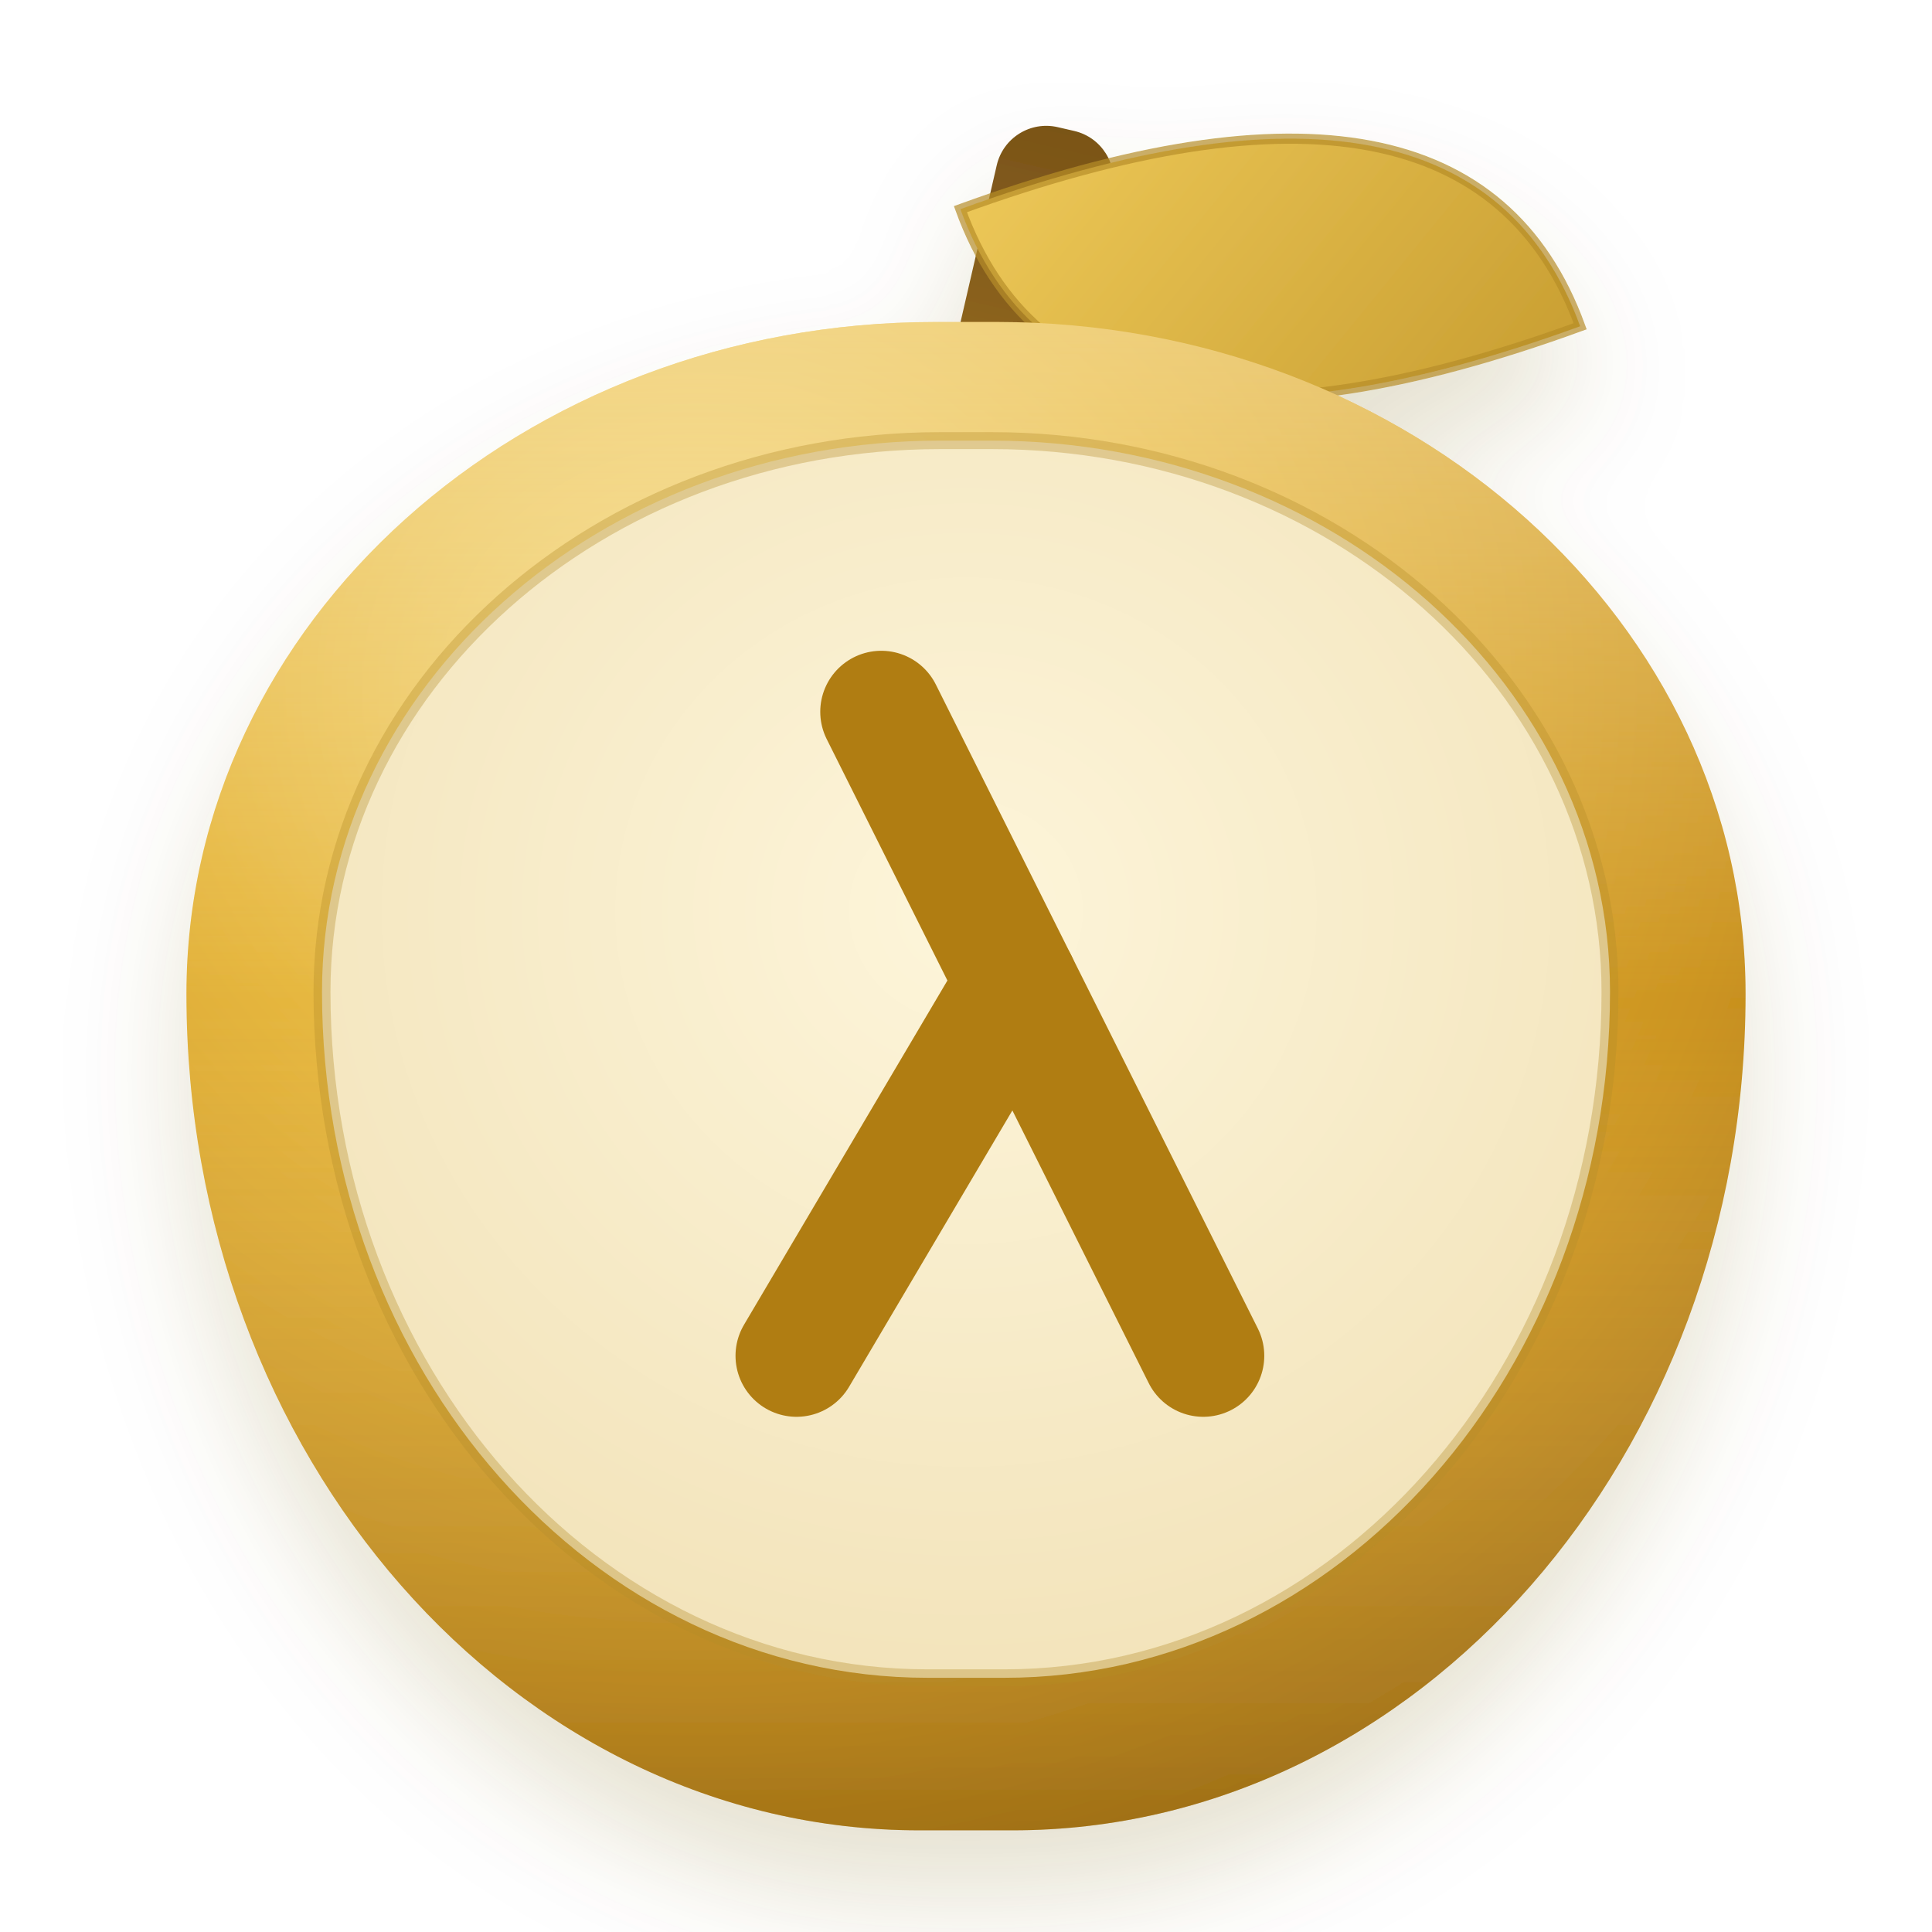
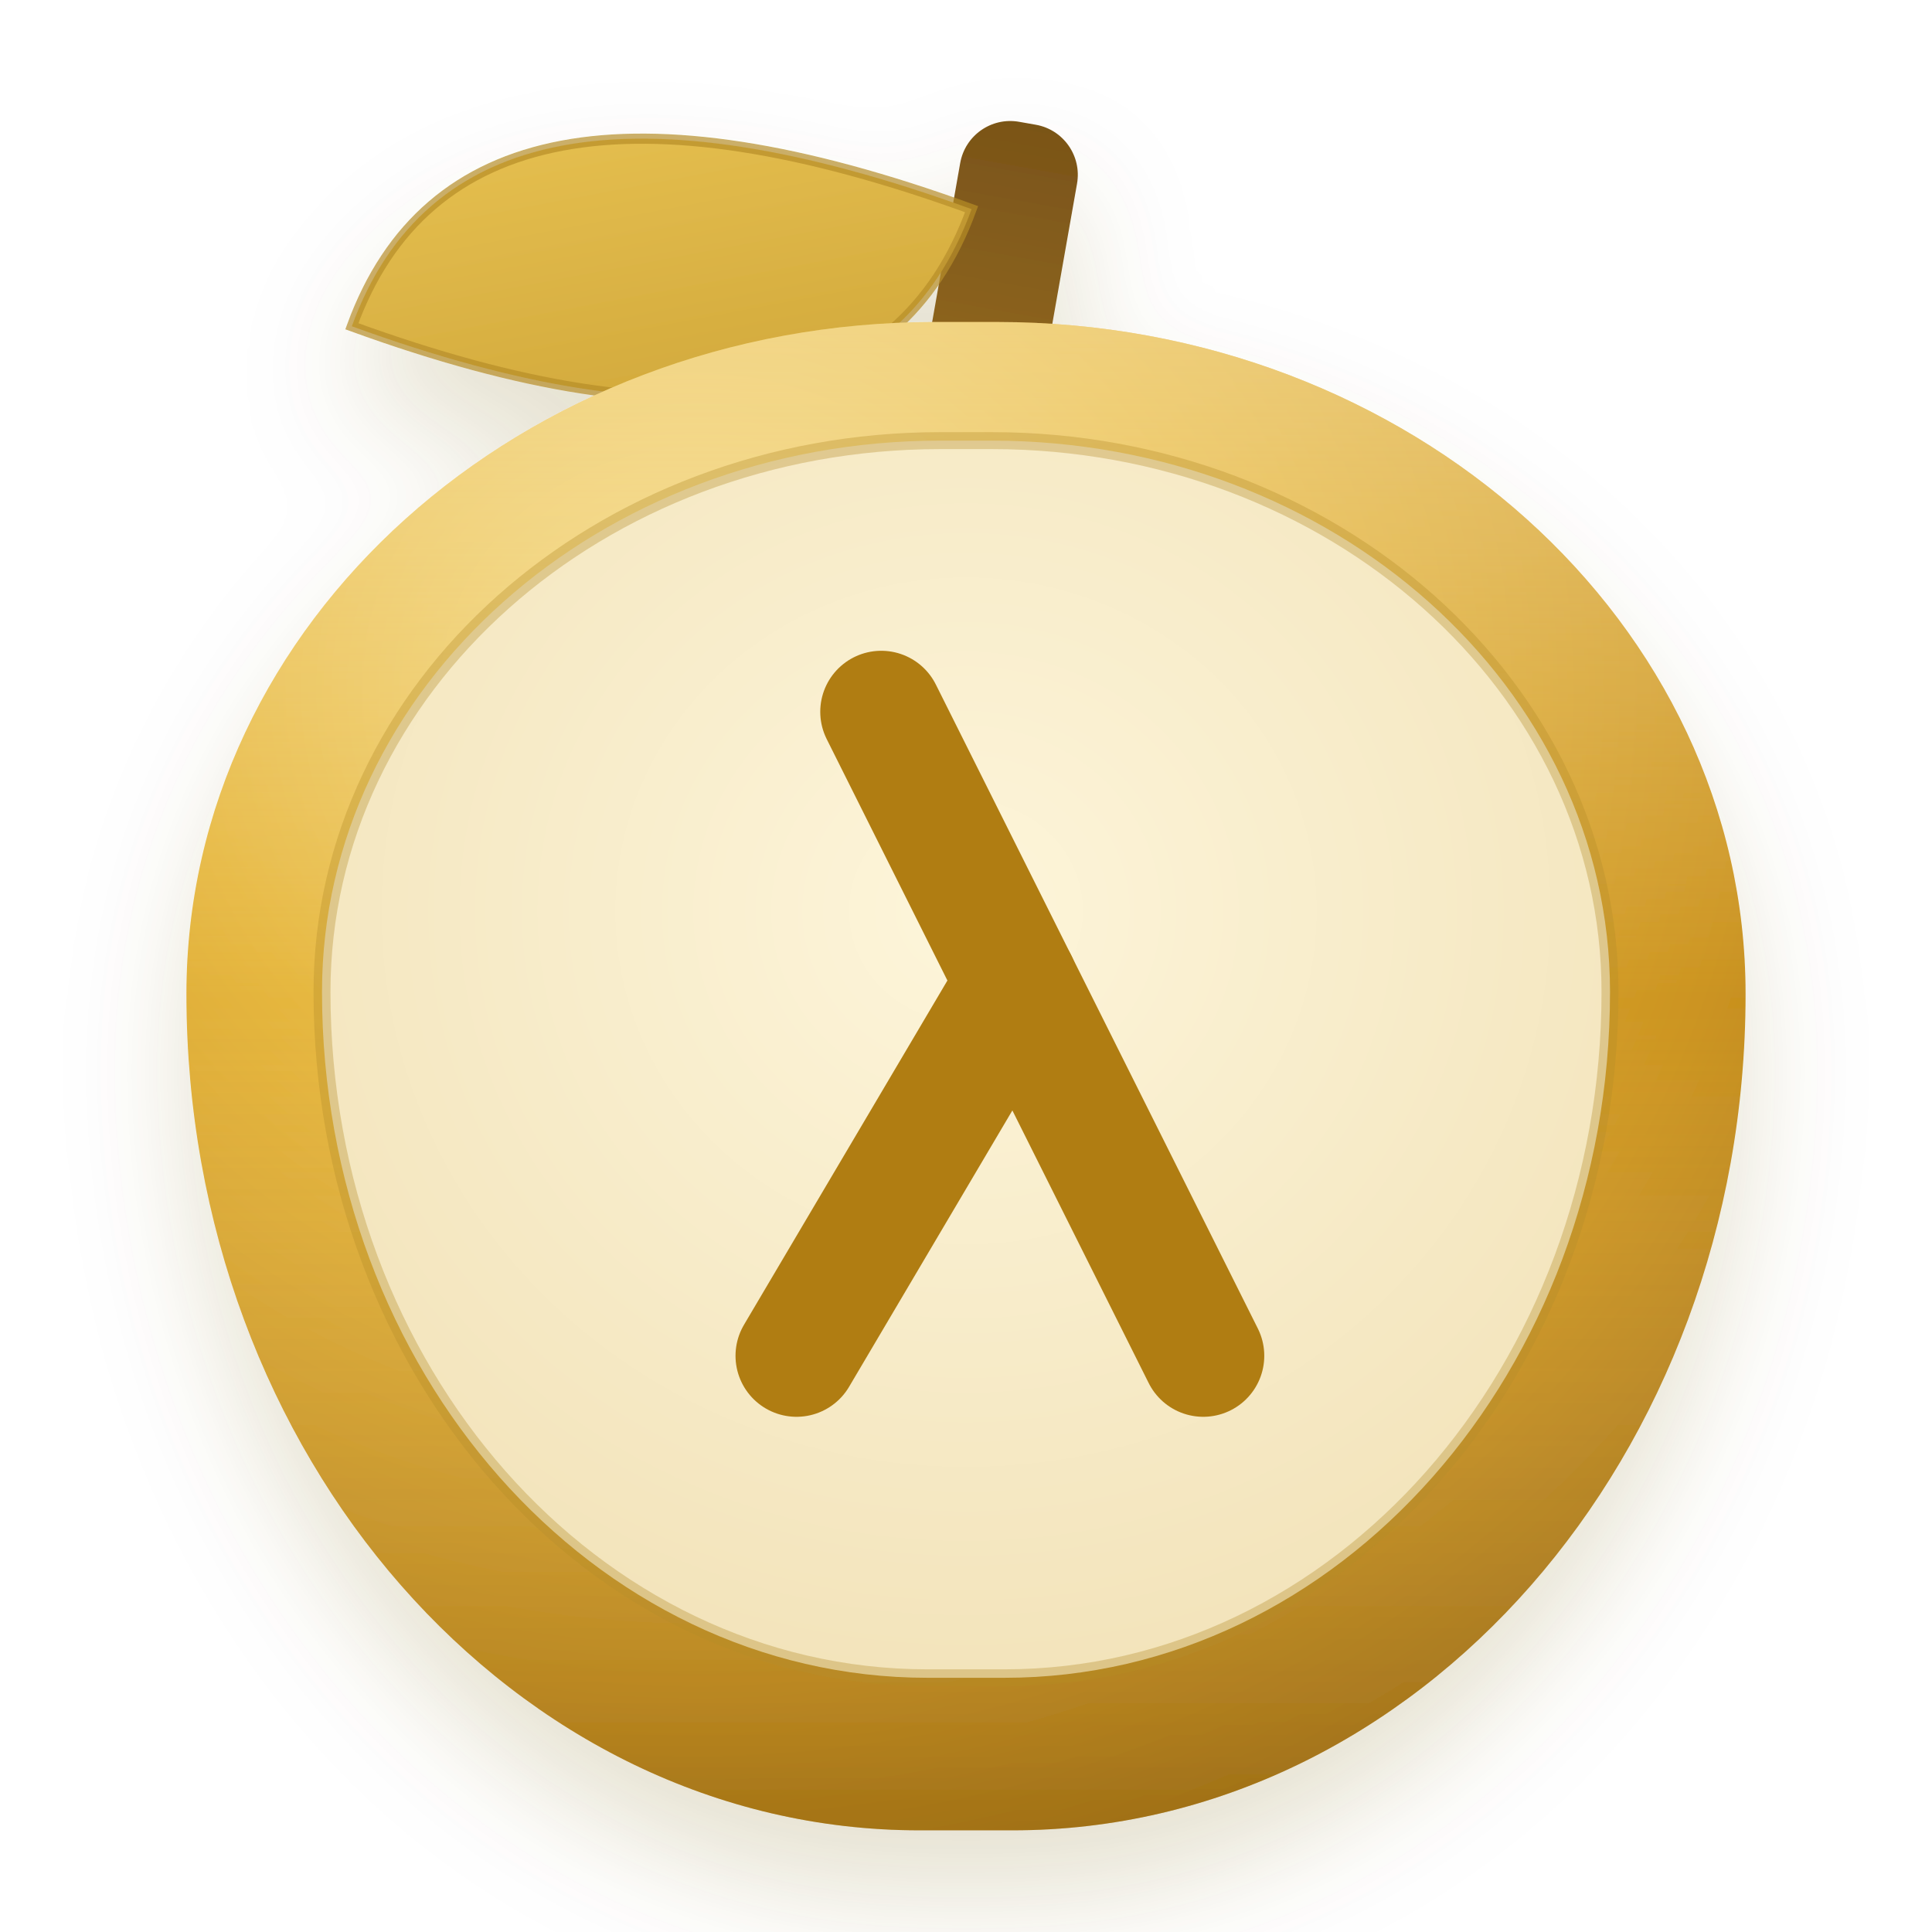
<svg xmlns="http://www.w3.org/2000/svg" viewBox="-7 -10 114 114" width="64" height="64" role="img" aria-label="Koskari">
  <defs>
    <radialGradient id="ko-skin" cx="33%" cy="24%" r="90%">
      <stop offset="0" stop-color="#f3d883" />
      <stop offset="0.36" stop-color="#e6b73f" />
      <stop offset="0.74" stop-color="#cc9420" />
      <stop offset="1" stop-color="#a9761a" />
    </radialGradient>
    <radialGradient id="ko-flesh" cx="50%" cy="38%" r="72%">
      <stop offset="0" stop-color="#fdf5da" />
      <stop offset="1" stop-color="#f1e1b6" />
    </radialGradient>
    <linearGradient id="ko-shade" x1="0" y1="0" x2="0" y2="1">
      <stop offset="0" stop-color="#fff5d2" stop-opacity="0.42" />
      <stop offset="0.45" stop-color="#fff5d2" stop-opacity="0" />
      <stop offset="1" stop-color="#6e4808" stop-opacity="0.30" />
    </linearGradient>
    <linearGradient id="ko-leaf" x1="0" y1="0" x2="1" y2="1">
      <stop offset="0" stop-color="#ecc757" />
      <stop offset="1" stop-color="#caa033" />
    </linearGradient>
    <linearGradient id="ko-stem" x1="0" y1="0" x2="0" y2="1">
      <stop offset="0" stop-color="#7a5418" />
      <stop offset="1" stop-color="#9c7126" />
    </linearGradient>
    <filter id="ko-shadow" x="-20%" y="-20%" width="140%" height="150%">
      <feDropShadow dx="0" dy="4" stdDeviation="3.5" flood-color="#785a0a" flood-opacity="0.18" />
    </filter>
  </defs>
  <g filter="url(#ko-shadow)">
-     <rect x="47" y="-3" width="7" height="24" rx="3" ry="3" fill="url(#ko-stem)" transform="rotate(13 50.5 21)" />
-     <path id="ko-leaf" d="M56 1 Q88 1 88 20 Q56 20 56 1 Z" fill="url(#ko-leaf)" stroke="#b78d28" stroke-width="0.6" stroke-opacity="0.7" transform="rotate(-20 56.64 19.62)" />
+     <rect x="47" y="-3" width="7" height="24" rx="3" ry="3" fill="url(#ko-stem)" transform="rotate(10 50.5 15)" />
+     <path id="ko-leaf" d="M44 1 Q12 1 12 20 Q44 20 44 1 Z" fill="url(#ko-leaf)" stroke="#b78d28" stroke-width="0.6" stroke-opacity="0.7" transform="rotate(20 43.36 19.62)" />
    <path d="M48.16 9 L51.84 9              A44.16 39.65 0 0 1 96 48.65 L96 48.66              A43.24 49.34 0 0 1 52.76 98 L47.24 98              A43.24 49.34 0 0 1 4 48.66 L4 48.65              A44.16 39.65 0 0 1 48.16 9 Z" fill="url(#ko-skin)" />
    <path d="M48.16 9 L51.84 9              A44.16 39.65 0 0 1 96 48.65 L96 48.66              A43.24 49.34 0 0 1 52.76 98 L47.24 98              A43.24 49.34 0 0 1 4 48.66 L4 48.65              A44.16 39.65 0 0 1 48.16 9 Z" fill="url(#ko-shade)" />
    <path d="M48.48 16 L51.52 16              A36.48 32.53 0 0 1 88 48.53 L88 48.53              A35.72 40.47 0 0 1 52.28 89 L47.72 89              A35.72 40.47 0 0 1 12 48.53 L12 48.53              A36.48 32.53 0 0 1 48.48 16 Z" fill="url(#ko-flesh)" stroke="#b48c28" stroke-width="1" stroke-opacity="0.35" />
  </g>
  <g fill="none" stroke="#b07d12" stroke-width="7.2" stroke-linecap="round" stroke-linejoin="round">
    <path d="M45 32 L64 70" />
    <path d="M53 48 L40 70" />
  </g>
</svg>
